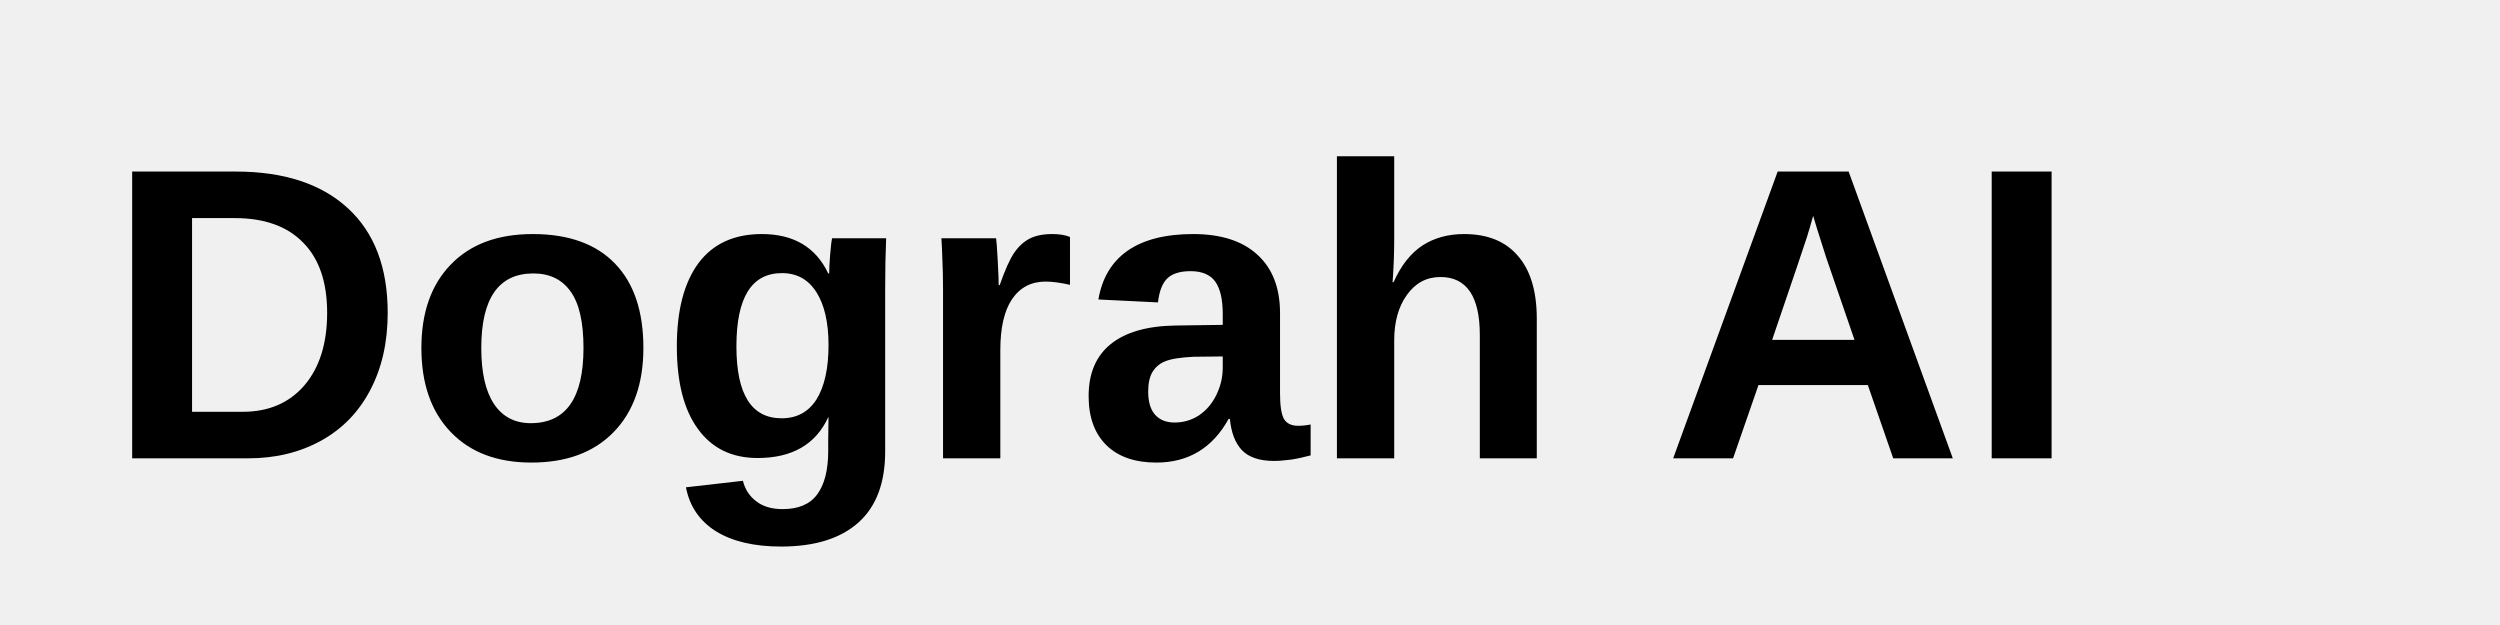
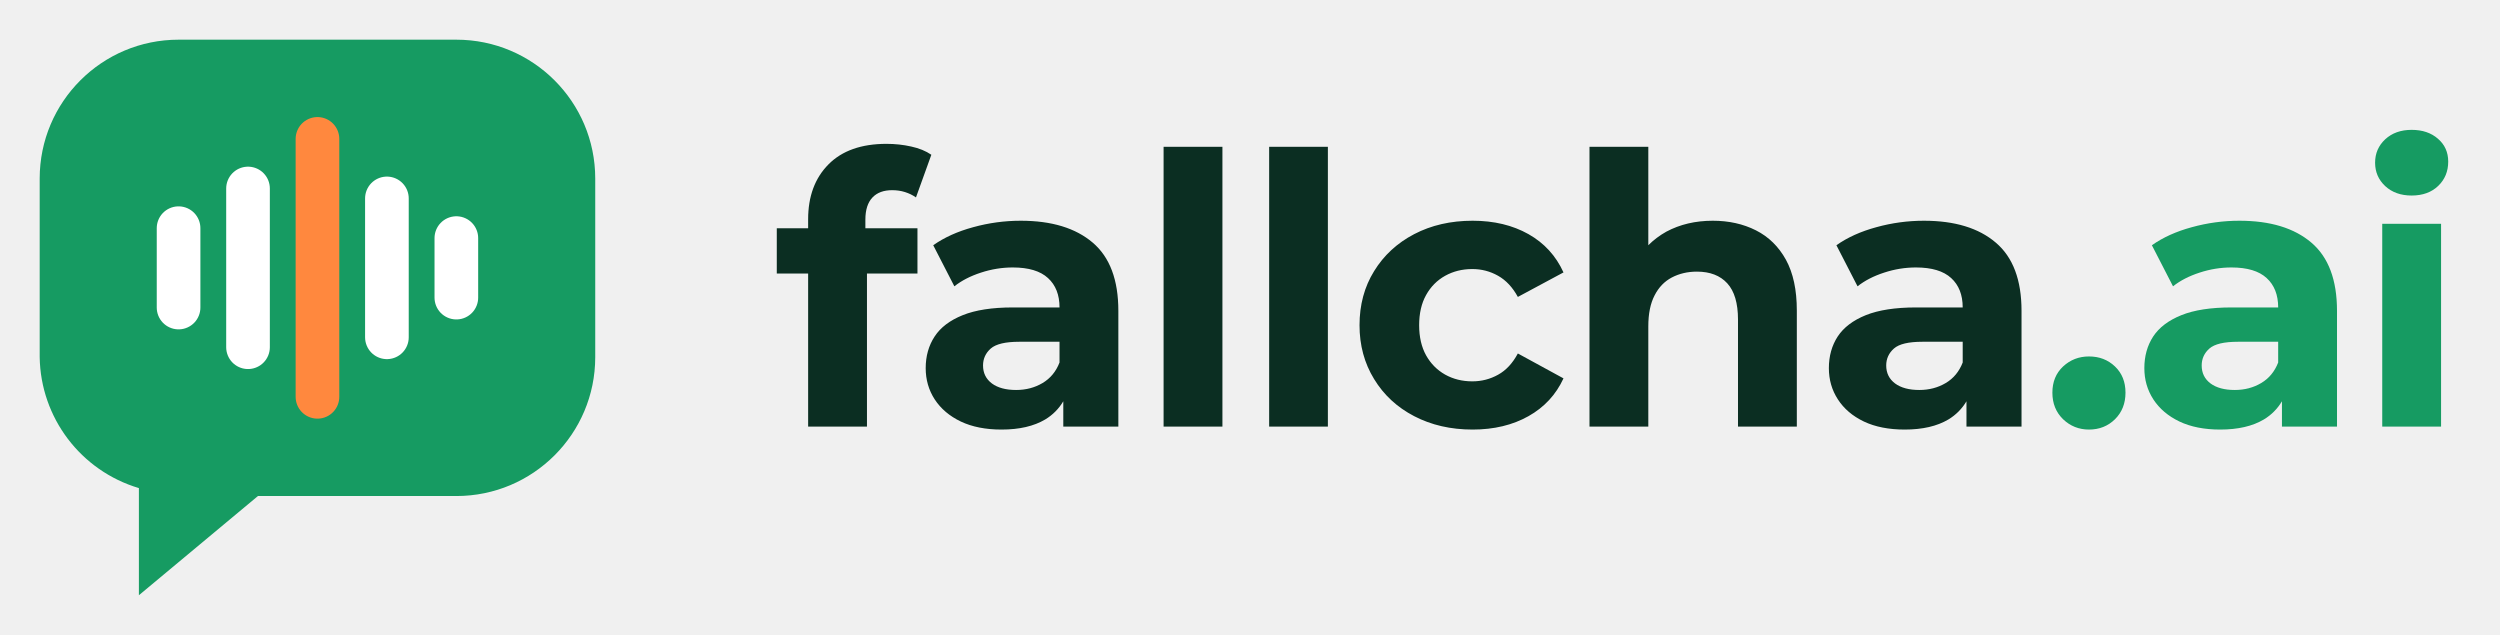
- <svg xmlns="http://www.w3.org/2000/svg" width="120" height="30" viewBox="0 0 120 30">
-   <text x="5" y="22" font-family="Arial, sans-serif" font-size="20" font-weight="bold" fill="#000000">Dograh AI</text>
+ <svg xmlns="http://www.w3.org/2000/svg" viewBox="0 0 252 64" width="756" height="192">
+   <path d="M18 4H46A14 14 0 0 1 60 18V36A14 14 0 0 1 46 50H26L14 60V49.2A14 14 0 0 1 4 36V18A14 14 0 0 1 18 4Z" fill="#169B62" />
+   <line x1="18" y1="23" x2="18" y2="31" stroke="#ffffff" stroke-width="4.4" stroke-linecap="round" />
+   <line x1="25" y1="19" x2="25" y2="35" stroke="#ffffff" stroke-width="4.4" stroke-linecap="round" />
+   <line x1="32" y1="14" x2="32" y2="40" stroke="#FF883E" stroke-width="4.4" stroke-linecap="round" />
+   <line x1="39" y1="20" x2="39" y2="34" stroke="#ffffff" stroke-width="4.4" stroke-linecap="round" />
+   <line x1="46" y1="24" x2="46" y2="30" stroke="#ffffff" stroke-width="4.4" stroke-linecap="round" />
+   <path d="M87.39 43L81.46 43L81.46 27.57L78.30 27.57L78.30 23.01L81.46 23.01L81.46 22.10Q81.46 18.64 83.51 16.57Q85.56 14.50 89.36 14.50L89.36 14.50Q90.65 14.50 91.85 14.77Q93.05 15.03 93.88 15.60L93.88 15.60L92.33 19.90Q91.83 19.55 91.22 19.36Q90.62 19.17 89.93 19.17L89.93 19.17Q88.64 19.17 87.94 19.91Q87.23 20.66 87.23 22.14L87.23 22.14L87.23 23.01L92.48 23.01L92.48 27.57L87.39 27.57L87.39 43ZM112.73 43L107.18 43L107.18 40.45Q106.50 41.59 105.36 42.28L105.36 42.28Q103.65 43.30 100.95 43.30L100.95 43.30Q98.56 43.30 96.85 42.49Q95.14 41.67 94.22 40.26Q93.31 38.86 93.31 37.11L93.31 37.11Q93.31 35.29 94.21 33.92Q95.10 32.55 97.04 31.77Q98.97 30.99 102.09 30.99L102.09 30.99L106.80 30.99Q106.80 29.09 105.64 28.03Q104.48 26.96 102.09 26.96L102.09 26.96Q100.46 26.96 98.88 27.48Q97.30 27.99 96.20 28.86L96.20 28.86L94.07 24.72Q95.74 23.54 98.10 22.90Q100.46 22.25 102.89 22.25L102.89 22.25Q107.56 22.25 110.15 24.46Q112.73 26.66 112.73 31.33L112.73 31.33L112.73 43ZM106.80 36.54L106.80 34.45L102.74 34.45Q100.65 34.45 99.87 35.13Q99.09 35.82 99.09 36.84L99.09 36.84Q99.09 37.98 99.98 38.65Q100.87 39.31 102.43 39.31L102.43 39.31Q103.91 39.31 105.09 38.61Q106.27 37.91 106.80 36.54L106.80 36.54ZM123.22 43L117.29 43L117.29 14.80L123.22 14.80L123.22 43ZM133.85 43L127.93 43L127.93 14.80L133.85 14.80L133.85 43ZM148.44 43.30L148.44 43.30Q145.14 43.30 142.55 41.95Q139.97 40.61 138.51 38.21Q137.04 35.82 137.04 32.78L137.04 32.78Q137.04 29.70 138.51 27.33Q139.97 24.95 142.55 23.60Q145.14 22.25 148.44 22.25L148.44 22.25Q151.67 22.25 154.07 23.60Q156.46 24.95 157.60 27.46L157.60 27.46L153.00 29.93Q152.21 28.48 151.01 27.80Q149.81 27.12 148.41 27.12L148.41 27.12Q146.89 27.12 145.67 27.80Q144.45 28.48 143.75 29.74Q143.05 30.99 143.05 32.78L143.05 32.78Q143.05 34.56 143.75 35.82Q144.45 37.07 145.67 37.76Q146.89 38.44 148.41 38.44L148.41 38.44Q149.81 38.44 151.01 37.77Q152.21 37.11 153.00 35.63L153.00 35.63L157.60 38.14Q156.46 40.61 154.07 41.95Q151.67 43.30 148.44 43.30ZM166.15 43L160.22 43L160.22 14.80L166.15 14.80L166.15 24.72Q166.95 23.92 167.97 23.35L167.97 23.35Q170.03 22.25 172.65 22.25L172.65 22.25Q175.08 22.25 177.00 23.22Q178.92 24.19 180.02 26.18Q181.12 28.18 181.12 31.30L181.12 31.30L181.12 43L175.19 43L175.19 32.21Q175.19 29.74 174.11 28.56Q173.03 27.38 171.05 27.38L171.05 27.38Q169.65 27.38 168.52 27.97Q167.40 28.56 166.78 29.78Q166.15 30.99 166.15 32.89L166.15 32.89L166.15 43ZM203.77 43L198.22 43L198.22 40.45Q197.54 41.59 196.40 42.28L196.40 42.28Q194.69 43.30 191.99 43.30L191.99 43.30Q189.59 43.30 187.88 42.49Q186.17 41.67 185.26 40.26Q184.35 38.86 184.35 37.11L184.35 37.11Q184.35 35.29 185.24 33.92Q186.14 32.55 188.07 31.77Q190.01 30.99 193.13 30.99L193.13 30.99L197.84 30.99Q197.84 29.09 196.68 28.03Q195.52 26.96 193.13 26.96L193.13 26.96Q191.49 26.96 189.92 27.48Q188.34 27.99 187.24 28.86L187.24 28.86L185.11 24.72Q186.78 23.54 189.14 22.90Q191.49 22.25 193.93 22.25L193.93 22.25Q198.60 22.25 201.18 24.46Q203.77 26.66 203.77 31.33L203.77 31.33L203.77 43ZM197.84 36.54L197.84 34.45L193.77 34.45Q191.68 34.45 190.91 35.13Q190.13 35.82 190.13 36.84L190.13 36.84Q190.13 37.98 191.02 38.65Q191.91 39.31 193.47 39.31L193.47 39.31Q194.95 39.31 196.13 38.61Q197.31 37.91 197.84 36.54L197.84 36.54Z" fill="#0B2E22" />
+   <path d="M210.57 43.30L210.57 43.30Q209.05 43.30 207.96 42.26Q206.88 41.21 206.88 39.58L206.88 39.58Q206.88 37.95 207.96 36.94Q209.05 35.93 210.57 35.93L210.57 35.93Q212.13 35.93 213.19 36.94Q214.25 37.95 214.25 39.58L214.25 39.58Q214.25 41.21 213.19 42.26Q212.13 43.30 210.57 43.30ZM235.57 43L230.02 43L230.02 40.45Q229.34 41.59 228.20 42.28L228.20 42.28Q226.49 43.30 223.79 43.30L223.79 43.30Q221.40 43.30 219.69 42.49Q217.98 41.67 217.06 40.26Q216.15 38.86 216.15 37.11L216.15 37.11Q216.15 35.29 217.04 33.92Q217.94 32.55 219.88 31.77Q221.81 30.99 224.93 30.99L224.93 30.99L229.64 30.99Q229.64 29.09 228.48 28.03Q227.32 26.96 224.93 26.96L224.93 26.96Q223.30 26.96 221.72 27.48Q220.14 27.99 219.04 28.86L219.04 28.86L216.91 24.72Q218.58 23.54 220.94 22.90Q223.30 22.25 225.73 22.25L225.73 22.25Q230.40 22.25 232.99 24.46Q235.57 26.66 235.57 31.33L235.57 31.33L235.57 43ZM229.64 36.54L229.64 34.45L225.58 34.45Q223.49 34.45 222.71 35.13Q221.93 35.82 221.93 36.84L221.93 36.84Q221.93 37.98 222.82 38.65Q223.71 39.31 225.27 39.31L225.27 39.31Q226.75 39.31 227.93 38.61Q229.11 37.91 229.64 36.54L229.64 36.54ZM246.06 43L240.13 43L240.13 22.56L246.06 22.56L246.06 43ZM243.09 19.71L243.09 19.71Q241.46 19.71 240.43 18.76Q239.41 17.81 239.41 16.40L239.41 16.40Q239.41 14.99 240.43 14.04Q241.46 13.09 243.09 13.09L243.09 13.09Q244.73 13.09 245.75 13.99Q246.78 14.88 246.78 16.29L246.78 16.29Q246.78 17.77 245.77 18.74Q244.76 19.71 243.09 19.71Z" fill="#169B62" />
</svg>
